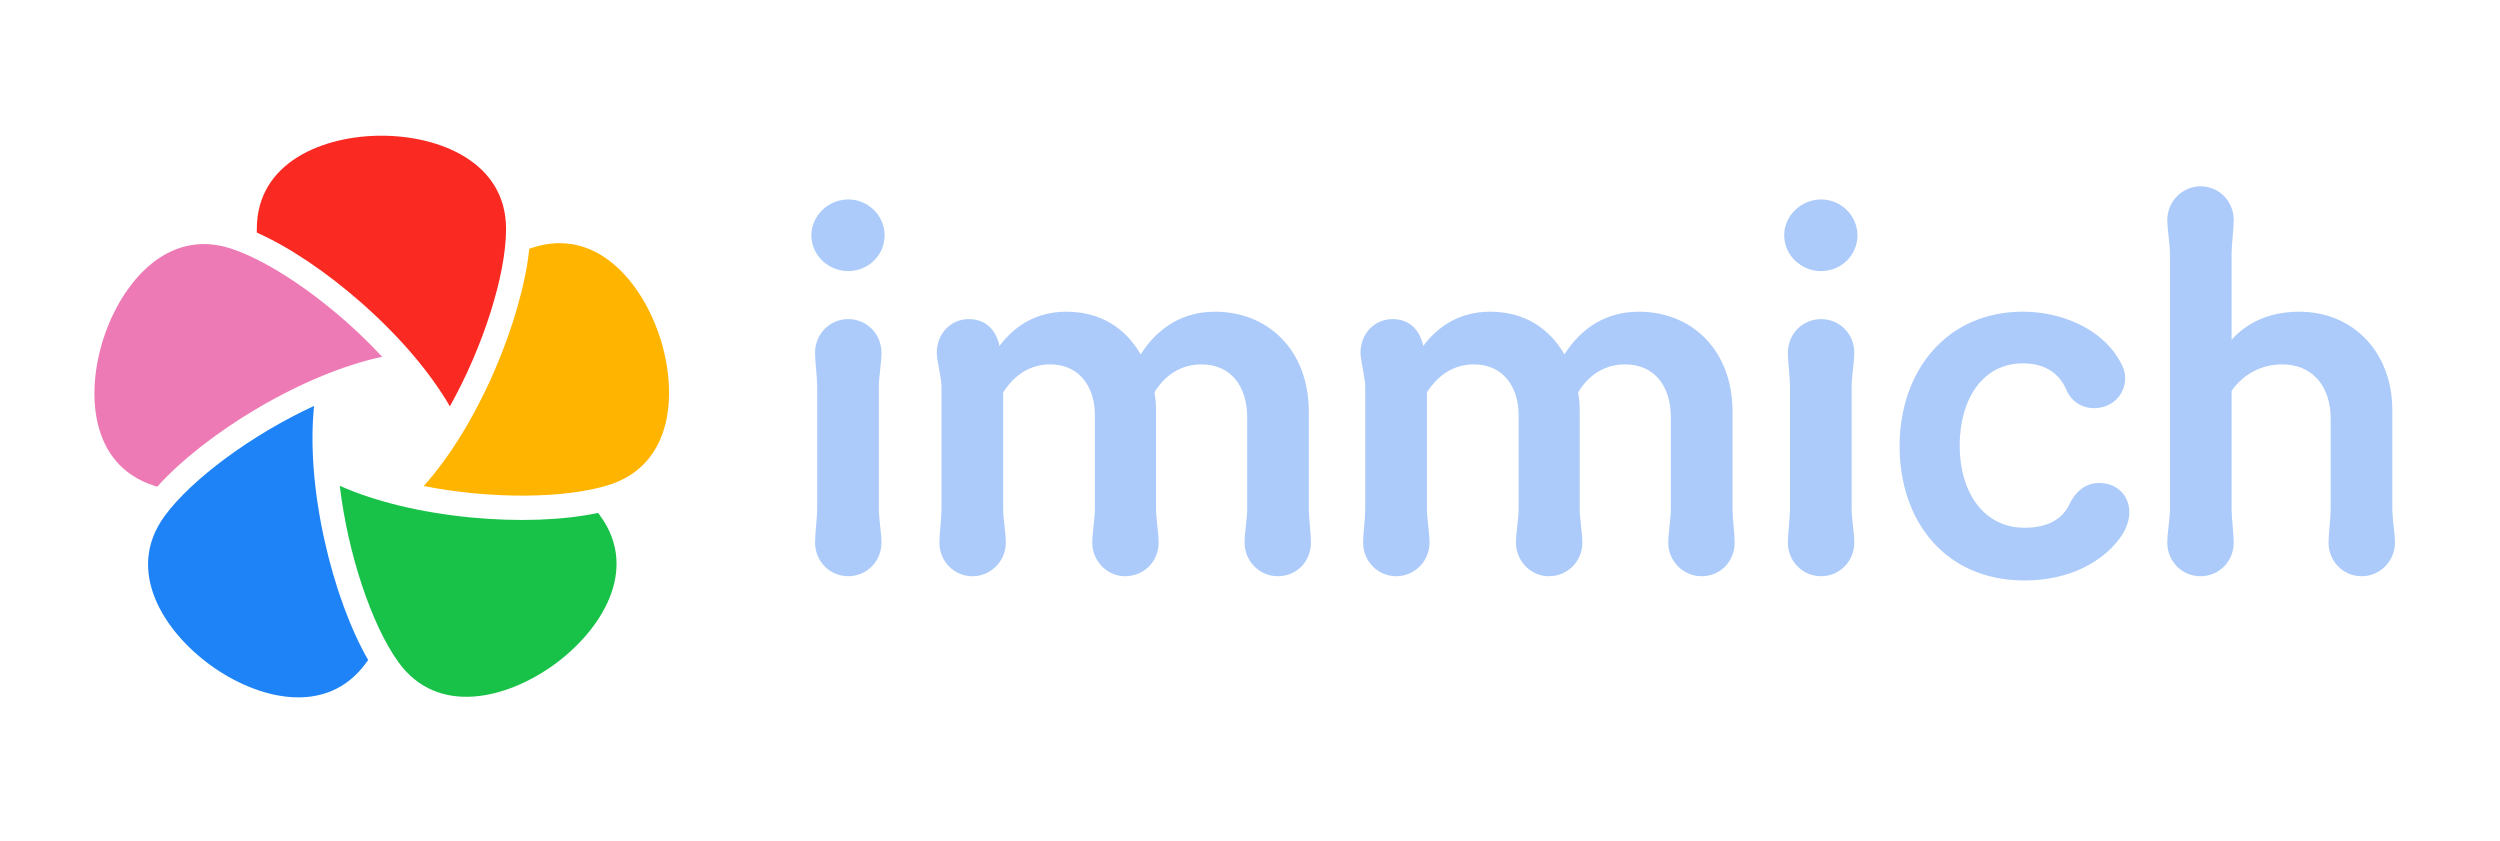
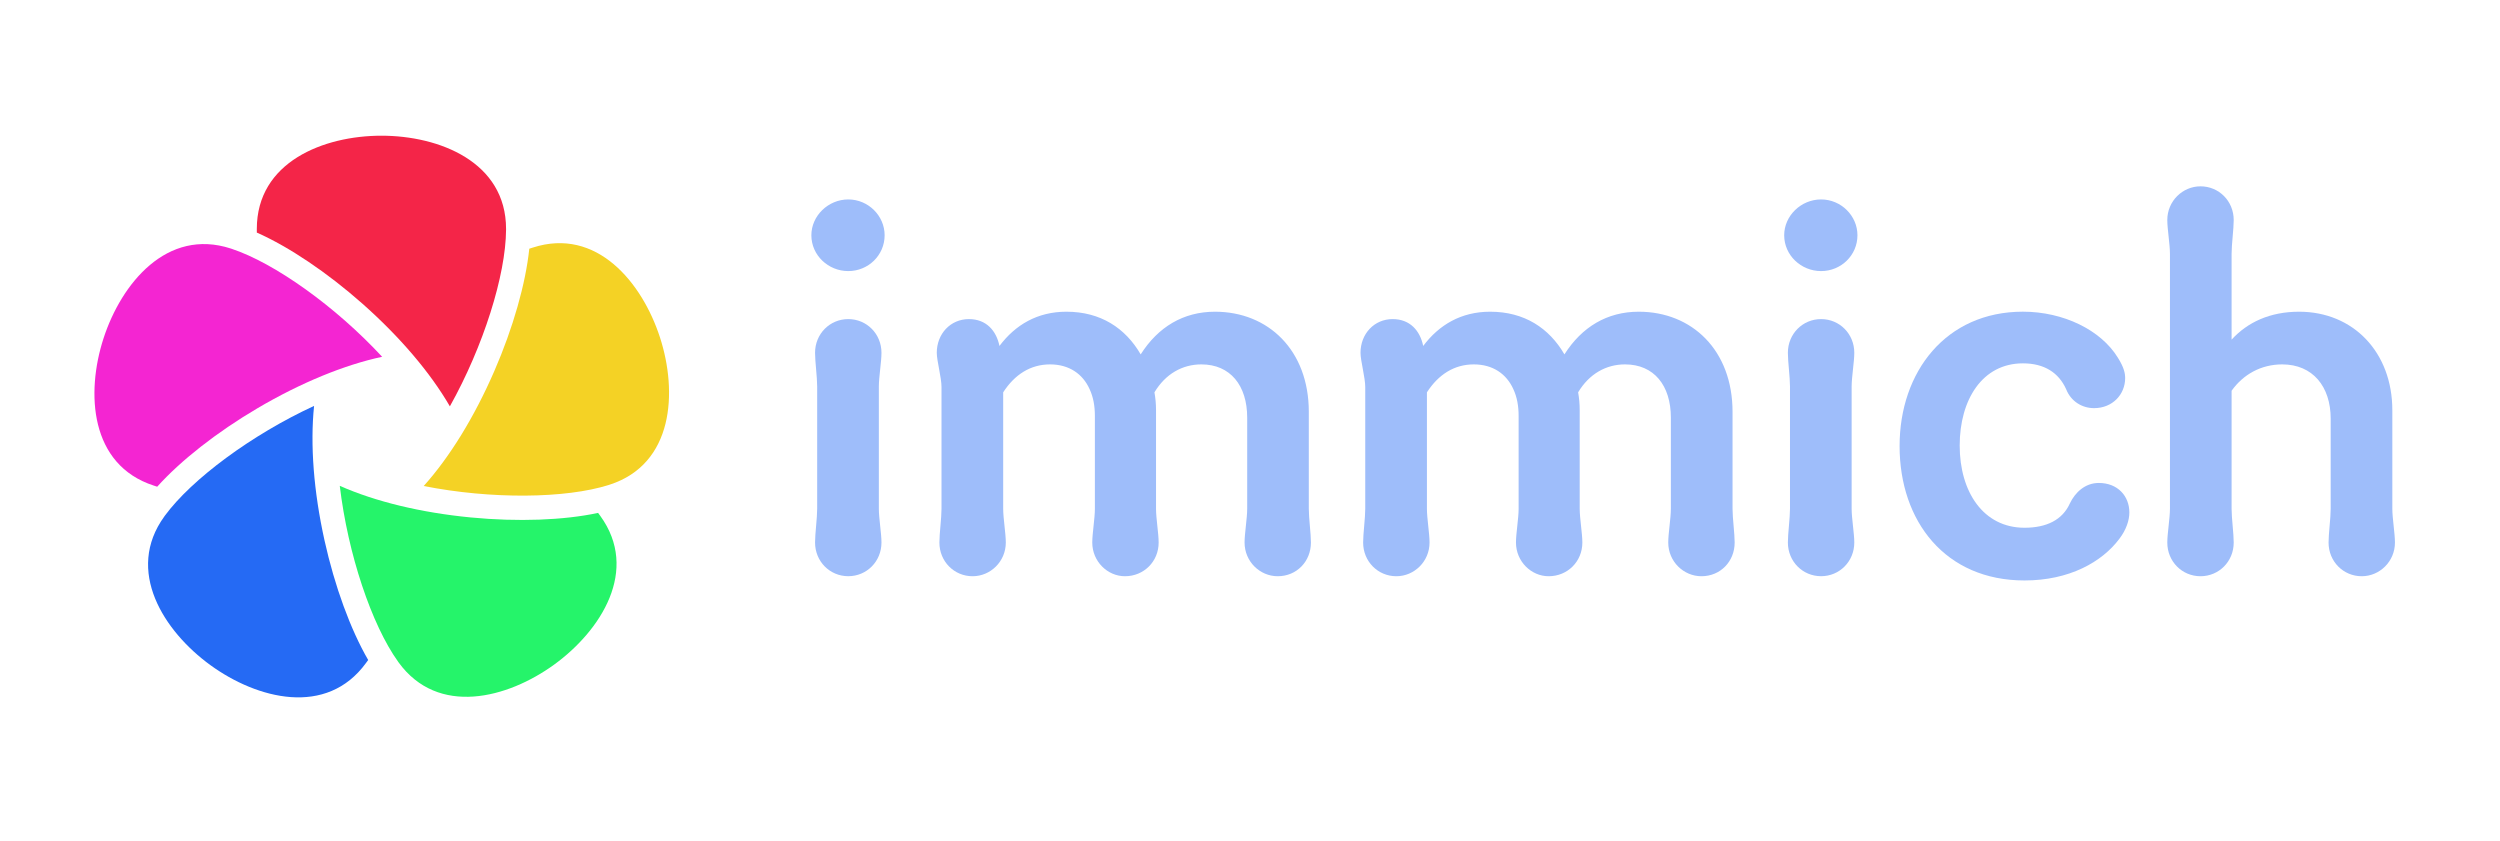
<svg xmlns="http://www.w3.org/2000/svg" version="1.1" id="Router_Medium_x5F_Black_00000159464448132936669960000002337362428709113490_" x="0px" y="0px" viewBox="0 0 792 266.25" style="enable-background:new 0 0 792 266.25;" xml:space="preserve">
  <style type="text/css">
- 	.st0{fill:#ACCBFA;}
- 	.st1{fill:#FA2921;}
- 	.st2{fill:#ED79B5;}
- 	.st3{fill:#FFB400;}
- 	.st4{fill:#1E83F7;}
- 	.st5{fill:#18C249;}
+ 	.st0{fill:#9EBDFA;}
+ 	.st1{fill:#F42548;}
+ 	.st2{fill:#F425D2;}
+ 	.st3{fill:#F4D225;}
+ 	.st4{fill:#256AF4;}
+ 	.st5{fill:#25F46A;}
</style>
  <g>
    <path class="st0" d="M268.73,63.18c6.34,0,11.52,5.18,11.52,11.35c0,6.34-5.18,11.35-11.52,11.35s-11.69-5.01-11.69-11.35   C257.04,68.36,262.39,63.18,268.73,63.18z M258.88,122.45c0-3.01-0.67-7.85-0.67-10.68c0-6.01,4.67-10.68,10.52-10.68   c5.84,0,10.52,4.67,10.52,10.68c0,2.84-0.83,7.68-0.83,10.68v38.73c0,3.01,0.83,7.85,0.83,10.68c0,6.01-4.67,10.68-10.52,10.68   c-5.84,0-10.52-4.67-10.52-10.68c0-2.84,0.67-7.68,0.67-10.68V122.45z" />
    <path class="st0" d="M394.28,171.87c0-2.84,0.83-7.68,0.83-10.68V132.3c0-10.18-5.34-16.86-14.52-16.86c-6.01,0-11.35,3-14.86,8.85   c0.33,1.84,0.5,3.67,0.5,5.68v31.22c0,3.01,0.83,7.85,0.83,10.68c0,6.01-4.67,10.68-10.68,10.68c-5.51,0-10.35-4.67-10.35-10.68   c0-2.84,0.83-7.68,0.83-10.68V131.8c0-3.17-0.5-6.01-1.67-8.51c-2.17-4.84-6.51-7.85-12.52-7.85c-6.18,0-11.19,3.17-14.86,8.85   v36.9c0,3.01,0.83,7.85,0.83,10.68c0,6.01-4.84,10.68-10.52,10.68c-5.84,0-10.52-4.67-10.52-10.68c0-2.84,0.67-7.68,0.67-10.68   v-38.57c0-3.01-1.5-8.35-1.5-10.85c0-6.01,4.34-10.68,10.18-10.68c5.51,0,8.68,3.67,9.68,8.51c5.01-6.68,12.02-10.85,21.2-10.85   c10.85,0,18.7,5.18,23.54,13.52c5.51-8.68,13.52-13.52,23.54-13.52c16.86,0,29.72,12.19,29.72,31.72v30.72   c0,3.01,0.67,7.85,0.67,10.68c0,6.01-4.51,10.68-10.52,10.68C399.12,182.55,394.28,177.88,394.28,171.87z" />
    <path class="st0" d="M528.5,171.87c0-2.84,0.83-7.68,0.83-10.68V132.3c0-10.18-5.34-16.86-14.52-16.86c-6.01,0-11.35,3-14.86,8.85   c0.33,1.84,0.5,3.67,0.5,5.68v31.22c0,3.01,0.84,7.85,0.84,10.68c0,6.01-4.67,10.68-10.68,10.68c-5.51,0-10.35-4.67-10.35-10.68   c0-2.84,0.84-7.68,0.84-10.68V131.8c0-3.17-0.5-6.01-1.67-8.51c-2.17-4.84-6.51-7.85-12.52-7.85c-6.18,0-11.19,3.17-14.86,8.85   v36.9c0,3.01,0.83,7.85,0.83,10.68c0,6.01-4.84,10.68-10.52,10.68c-5.84,0-10.52-4.67-10.52-10.68c0-2.84,0.67-7.68,0.67-10.68   v-38.57c0-3.01-1.5-8.35-1.5-10.85c0-6.01,4.34-10.68,10.18-10.68c5.51,0,8.68,3.67,9.68,8.51c5.01-6.68,12.02-10.85,21.2-10.85   c10.85,0,18.7,5.18,23.54,13.52c5.51-8.68,13.52-13.52,23.54-13.52c16.86,0,29.72,12.19,29.72,31.72v30.72   c0,3.01,0.67,7.85,0.67,10.68c0,6.01-4.51,10.68-10.52,10.68C533.35,182.55,528.5,177.88,528.5,171.87z" />
    <path class="st0" d="M576.92,63.18c6.34,0,11.52,5.18,11.52,11.35c0,6.34-5.18,11.35-11.52,11.35s-11.69-5.01-11.69-11.35   C565.23,68.36,570.57,63.18,576.92,63.18z M567.07,122.45c0-3.01-0.67-7.85-0.67-10.68c0-6.01,4.67-10.68,10.52-10.68   s10.52,4.67,10.52,10.68c0,2.84-0.84,7.68-0.84,10.68v38.73c0,3.01,0.84,7.85,0.84,10.68c0,6.01-4.67,10.68-10.52,10.68   s-10.52-4.67-10.52-10.68c0-2.84,0.67-7.68,0.67-10.68V122.45z" />
    <path class="st0" d="M601.79,141.31c0-23.54,14.69-42.57,39.07-42.57c12.86,0,24.71,5.84,30.05,14.53c2,3.17,2.34,5.01,2.34,6.51   c0,5.18-4.01,9.52-9.85,9.52c-3.84,0-7.34-2.17-8.85-6.01c-2.34-5.18-6.85-8.18-13.69-8.18c-12.86,0-20.03,11.52-20.03,26.04   c0,14.69,7.51,26.04,20.53,26.04c7.01,0,12.02-2.5,14.36-7.68c1.67-3.51,4.84-6.51,9.18-6.51c6.01,0,9.68,4.17,9.68,9.35   c0,2.5-1,5.51-3.17,8.35c-5.51,7.35-15.86,13.19-30.05,13.19C616.32,183.89,601.79,165.19,601.79,141.31z" />
    <path class="st0" d="M737.69,171.87c0-2.84,0.67-7.68,0.67-10.68v-28.55c0-10.18-5.68-17.2-15.36-17.2   c-6.68,0-12.35,3.17-16.03,8.35v37.4c0,3.01,0.67,7.85,0.67,10.68c0,6.01-4.67,10.68-10.52,10.68s-10.52-4.67-10.52-10.68   c0-2.84,0.84-7.68,0.84-10.68v-80.8c0-3.01-0.84-7.85-0.84-10.68c0-6.01,4.84-10.68,10.52-10.68c5.84,0,10.52,4.67,10.52,10.68   c0,2.84-0.67,7.68-0.67,10.68v27.21c5.01-5.51,12.19-8.85,21.37-8.85c17.2,0,29.55,12.86,29.55,31.22v31.22   c0,3.01,0.83,7.85,0.83,10.68c0,6.01-4.84,10.68-10.52,10.68C742.36,182.55,737.69,177.88,737.69,171.87z" />
  </g>
  <g>
    <path class="st1" d="M114.82,96.21c11.92,10.55,21.52,21.86,27.7,32.52c10.62-18.99,17.71-41.55,17.8-55.92c0-0.1,0-0.19,0-0.28   c0-21.26-21.21-29.54-39.48-29.54s-39.48,8.28-39.48,29.54c0,0.29,0,0.68,0,1.15C91.54,78.2,103.61,86.29,114.82,96.21z" />
    <path class="st2" d="M49.8,154.19c7.45-8.29,18.88-17.27,31.77-24.86c13.72-8.07,27.44-13.71,39.49-16.3   c-14.78-15.96-34.04-29.68-47.68-34.21c-0.1-0.03-0.18-0.06-0.27-0.09c-20.22-6.57-34.65,11.05-40.3,28.42s-4.33,40.11,15.89,46.68   C48.99,153.93,49.35,154.05,49.8,154.19z" />
    <path class="st3" d="M209.07,106.86c-5.65-17.38-20.07-34.99-40.3-28.42c-0.28,0.09-0.65,0.21-1.09,0.35   c-1.16,11.08-5.12,25.07-11.09,38.79c-6.35,14.6-14.14,27.23-22.36,36.39c21.34,4.23,44.99,4,58.68-0.35   c0.1-0.03,0.19-0.06,0.27-0.09C213.4,146.97,214.71,124.24,209.07,106.86z" />
    <path class="st4" d="M102.8,171.18c-3.44-15.54-4.56-30.34-3.3-42.59c-19.75,9.12-38.75,23.2-47.27,34.78   c-0.06,0.08-0.11,0.16-0.16,0.23c-12.5,17.2-0.2,36.37,14.58,47.11s36.81,16.51,49.31-0.69c0.17-0.24,0.4-0.55,0.68-0.93   C111.05,199.44,106.04,185.79,102.8,171.18z" />
    <path class="st5" d="M189.48,162.49c-10.9,2.33-25.42,2.88-40.32,1.44c-15.84-1.53-30.26-5.03-41.52-10.02   c2.57,21.6,10.09,44.02,18.47,55.7c0.06,0.08,0.11,0.16,0.16,0.23c12.5,17.2,34.52,11.43,49.31,0.69   c14.78-10.74,27.08-29.9,14.58-47.11C189.99,163.18,189.76,162.86,189.48,162.49z" />
  </g>
</svg>
